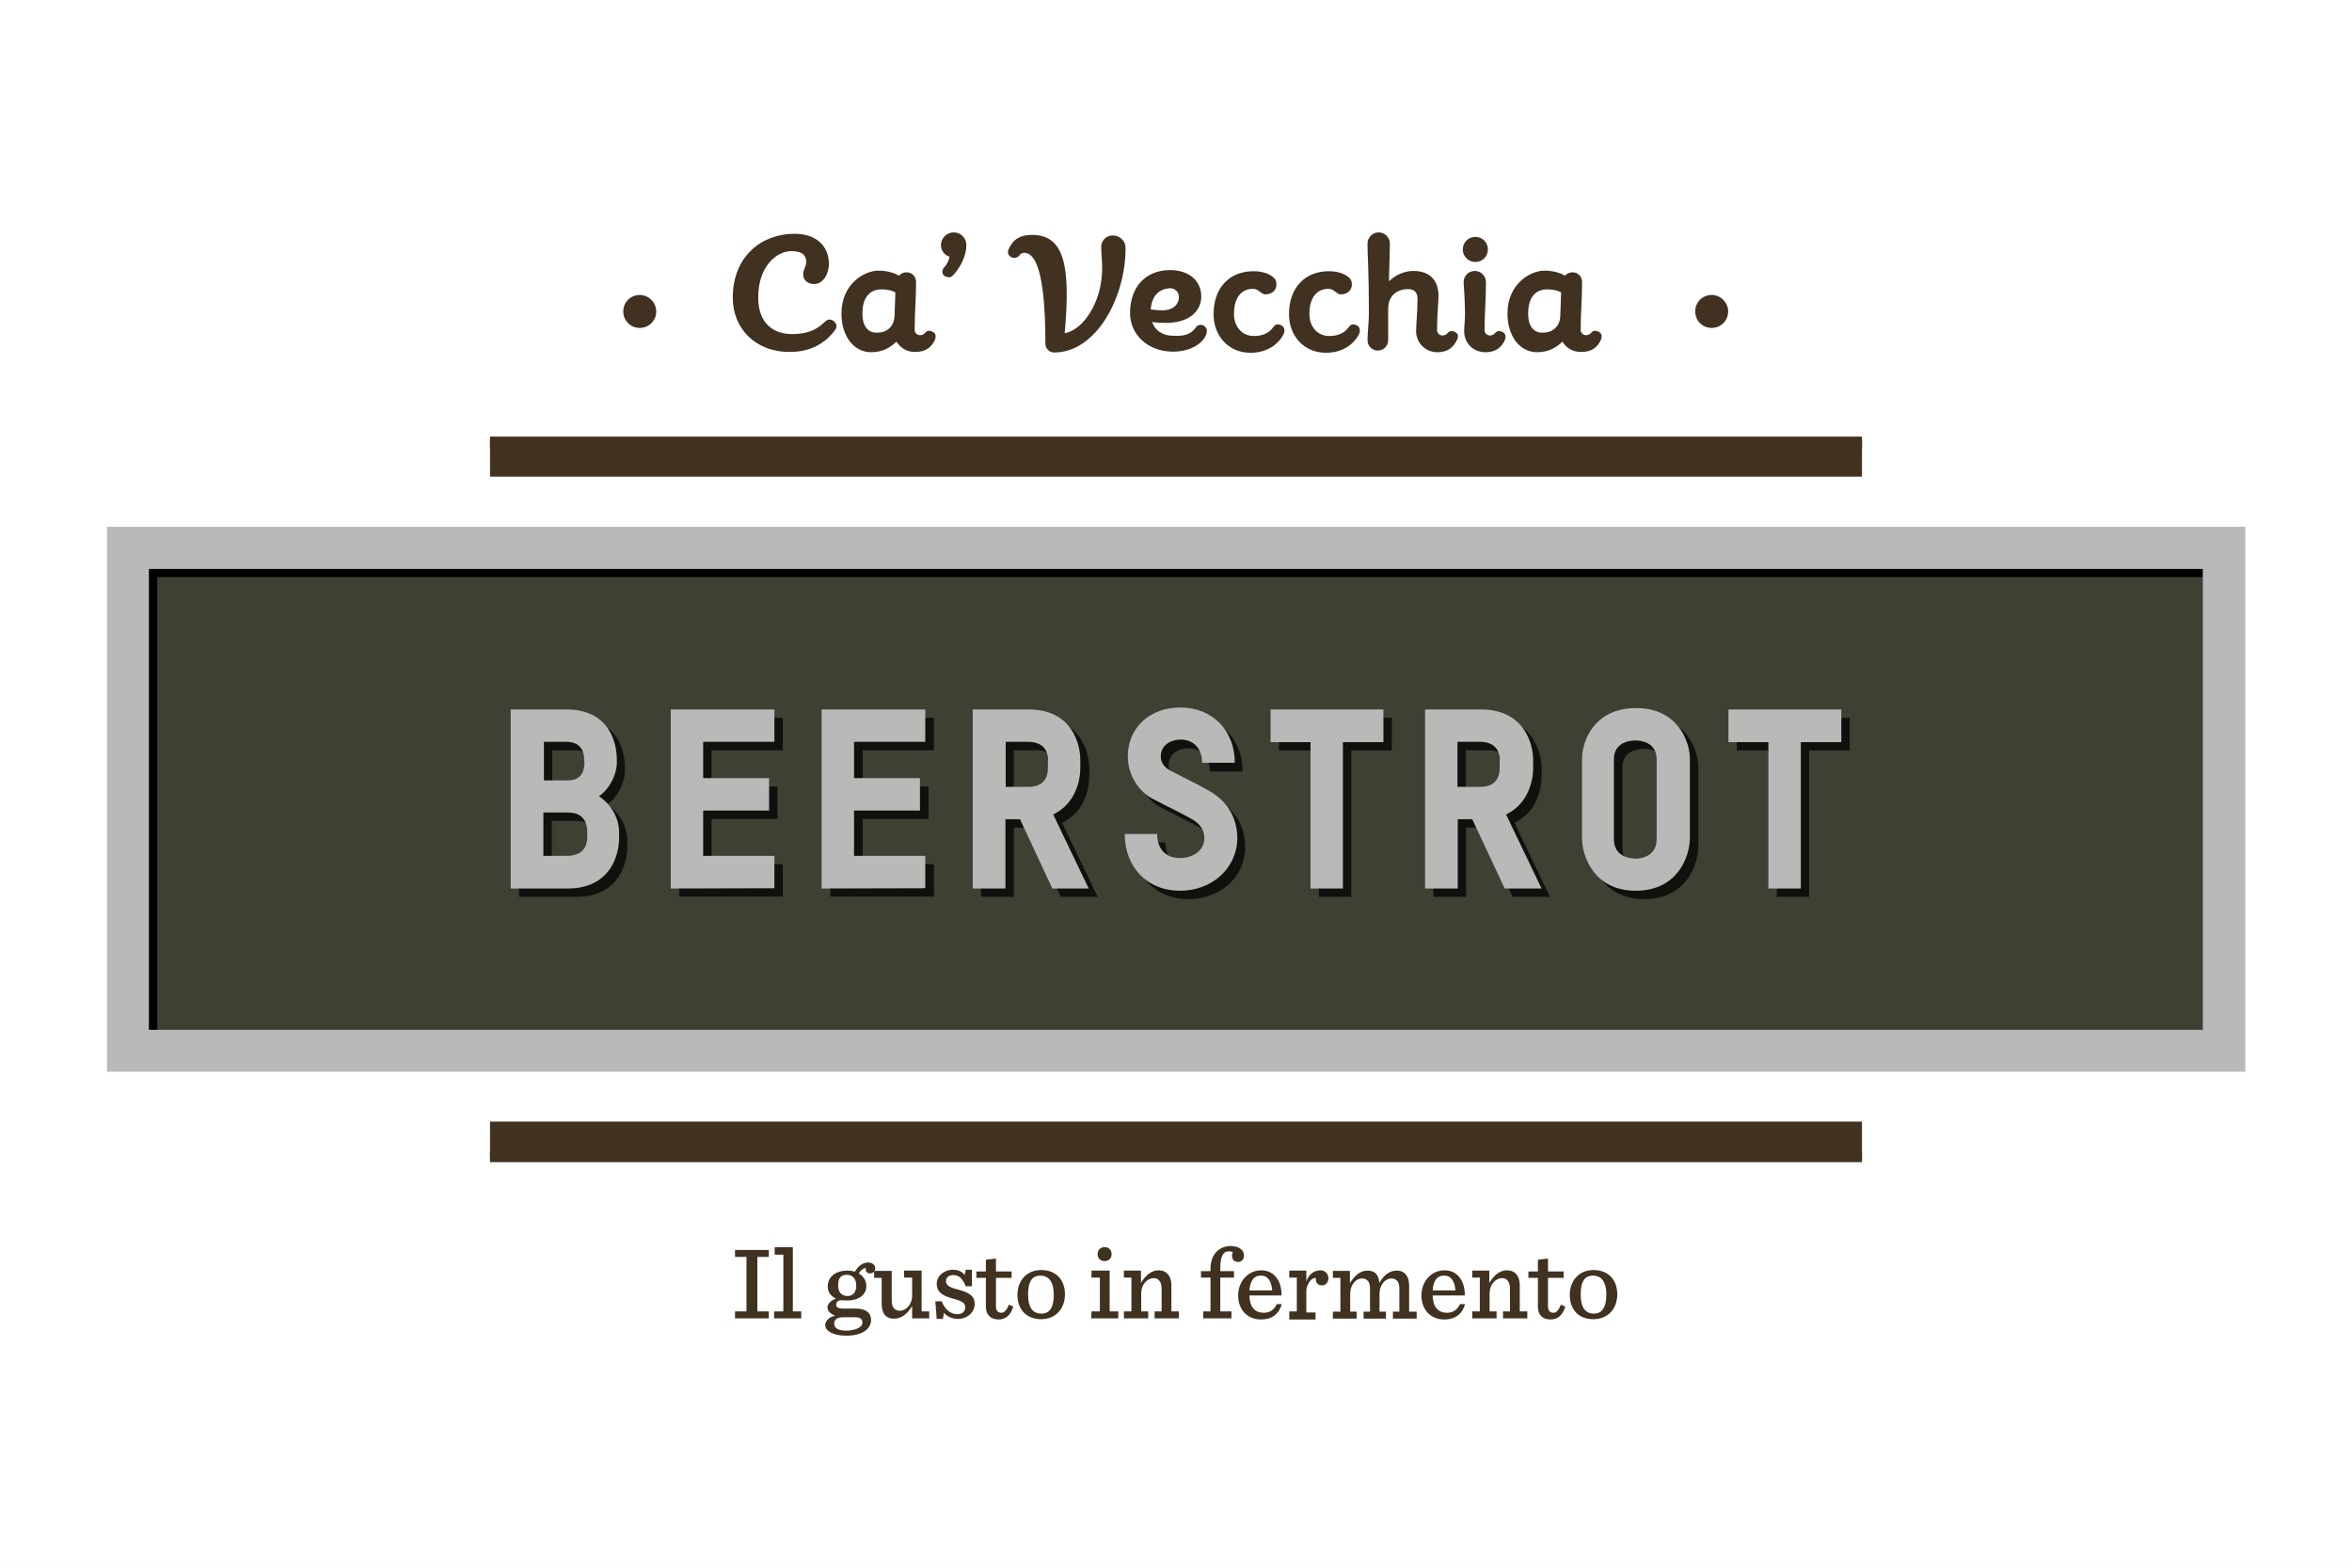
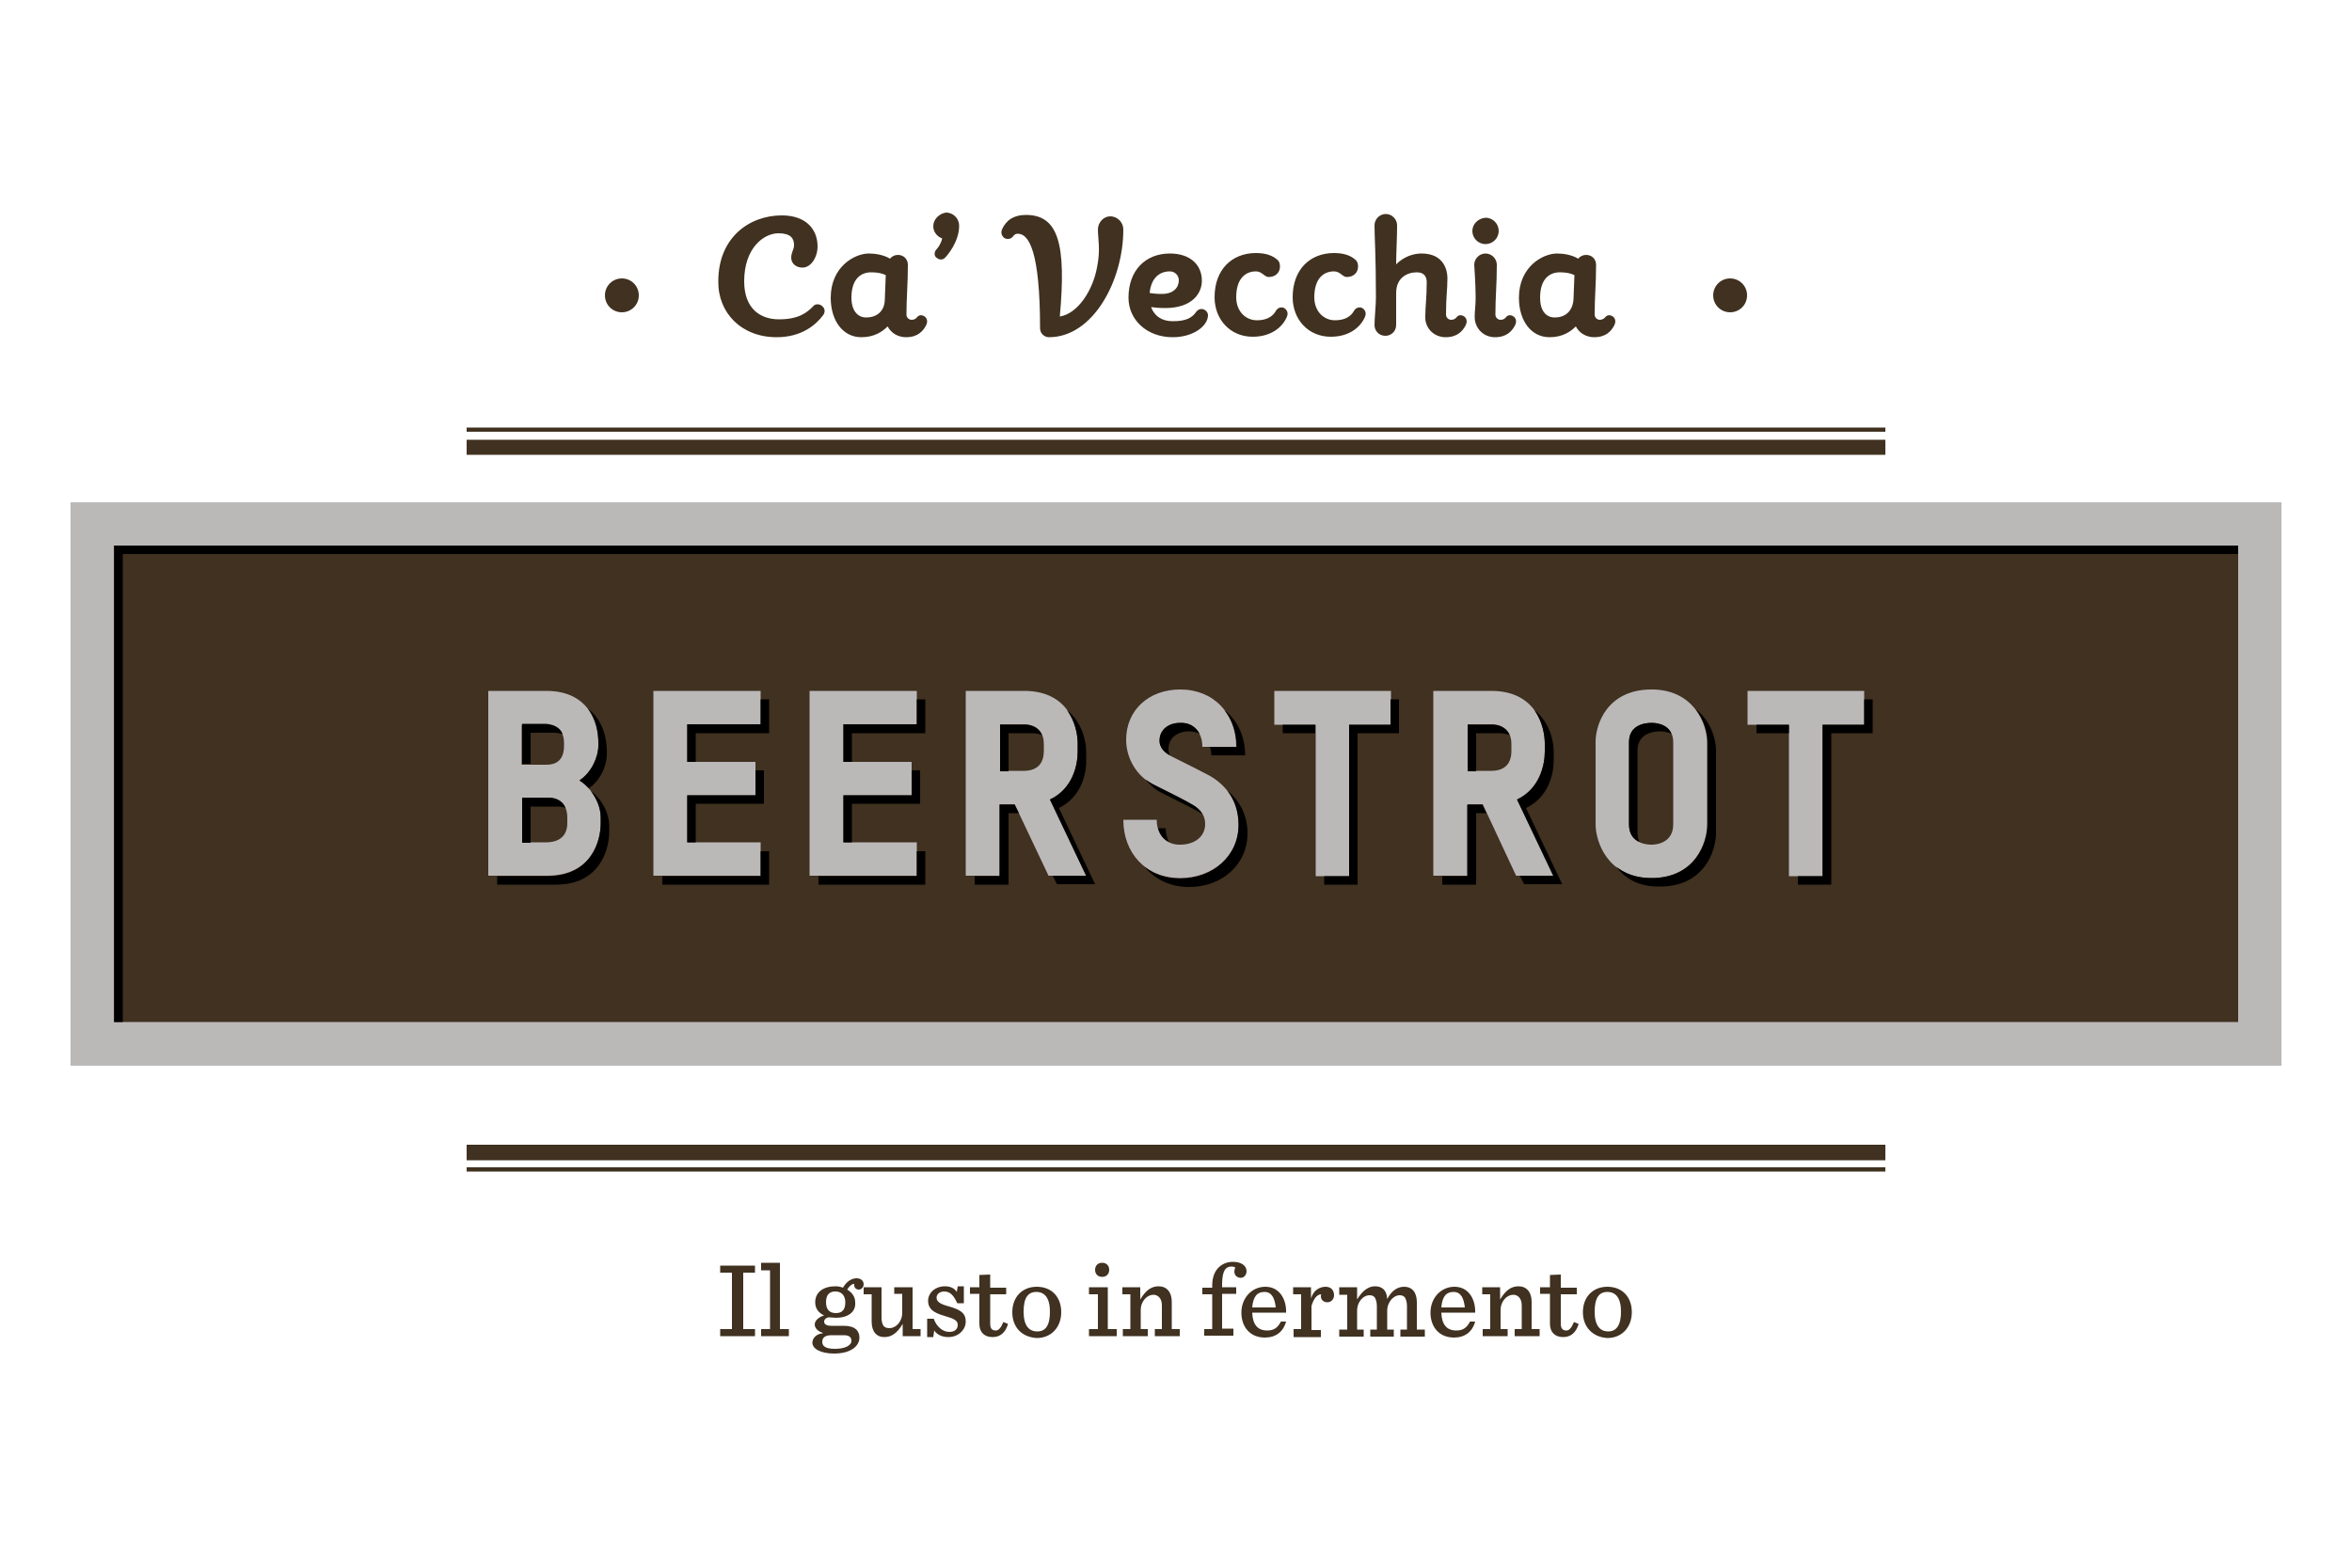
- <svg xmlns="http://www.w3.org/2000/svg" viewBox="0 629.2 841.9 561.3" enable-background="new 0 629.2 841.9 561.3">
-   <path fill="#fff" d="M0 629.2h841.9v561.3H0z" />
-   <g fill="none" stroke="#403120">
-     <path stroke-width="13.281" d="M175.4 793.2h491.1" />
-     <path stroke-width="3.765" d="M175.4 787.4h491.1" />
-     <path stroke-width="13.281" d="M666.5 1037.4H175.4" />
-     <path stroke-width="3.765" d="M666.5 1043.4H175.4" />
-   </g>
-   <path fill="#403F34" d="M45.8 825.4h750.4v180.1H45.8z" />
-   <path d="M56.3 998.8v-163h734v-14.9h-749v177.9z" />
-   <path fill="#BBB8B8" d="M803.6 1012.9H38.3V817.8h765.4v195.1zm-750.3-15h735.2v-165H53.3v165z" />
-   <g opacity=".75">
-     <path d="M206.3 950.3h-20.5v-64.1h19.9c15.5 0 18 12 18 17.9v1.1c0 3.8-2.3 9.3-6.4 12 4.5 2.9 7.2 8 7.2 12.8v2c.2 5.9-2.8 18.3-18.2 18.3zm5.8-46.1c0-5.7-4.1-6.4-6.4-6.4h-8v13.8h8.7c2.6 0 5.9-1 5.9-6.5l-.2-.9zm1.1 25.9c0-5.9-4-7-6.7-7h-9v15.5h8.6c2.5 0 7.1-.8 7.1-6.7v-1.8zM243.1 950.3v-64.1h37.1v11.6h-25.5v13h23.6v11.6h-23.6v16.2h25.5v11.6h-37.1v.1zM297.2 950.3v-64.1h37.1v11.6h-25.5v13h23.6v11.6h-23.6v16.2h25.5v11.6h-37.1v.1zM379.7 950.3l-11.6-24.8h-5.2v24.8h-11.7v-64.1h20c15.5 0 18.7 12.3 18.7 18.1v2.9c0 4.6-1.8 12.8-9.7 16.6l12.7 26.5h-13.2zm-1.6-45.7c0-5.9-4.5-6.8-7-6.8h-8.2v16.1h8.3c2.5 0 6.8-.8 6.8-6.8v-2.5zM425.4 951.1c-12 0-19.8-8.7-19.8-20.3h11.6c0 5.6 3.4 8.7 8 8.7 5.3 0 8.9-3 8.9-7.1 0-3.3-1.9-5.3-4.4-6.8-2.5-1.5-6.8-3.5-13.9-7.2-5.2-2.6-9.3-8.6-9.3-15.3 0-10.2 7.8-17.5 18.8-17.5 11.6 0 19.5 8.3 19.5 19.8h-11.7c0-5.3-3.3-8.3-7.6-8.3-4 0-7.2 2.2-7.2 6.1 0 2.2 1.4 4 3.8 5.2 7.8 4 10.6 5.3 13.1 6.8 6.8 3.7 10.5 9.7 10.5 17.3 0 10.7-8.9 18.6-20.3 18.6zM483.7 897.9v52.4h-11.6v-52.4h-14.3v-11.7h40.4v11.7h-14.5zM541.5 950.3L530 925.5h-5.2v24.8h-11.7v-64.1h20c15.5 0 18.7 12.3 18.7 18.1v2.9c0 4.6-1.8 12.8-9.7 16.6l12.7 26.5h-13.3zm-1.6-45.7c0-5.9-4.5-6.8-7-6.8h-8.2v16.1h8.3c2.5 0 6.8-.8 6.8-6.8v-2.5h.1zM588.5 951.1c-15 0-19.2-12.5-19.2-18.7v-28.6c0-5.9 4-18.1 19.4-18.1 14.9 0 19.2 12.1 19.2 18.1v28.6c-.1 6.3-4.2 18.7-19.4 18.7zm7.5-47c0-5.9-5.2-6.8-7.5-6.8-2.5 0-7.8.8-7.8 6.8v28.5c0 6 5.2 7 7.8 7 2.3 0 7.5-1 7.5-7v-28.5zM647.6 897.9v52.4H636v-52.4h-14.3v-11.7h40.4v11.7h-14.5z" />
-   </g>
-   <g fill="#BBB8B8">
-     <path d="M203.3 947.3h-20.5v-64.1h19.9c15.5 0 18.1 12 18.1 18v1.1c0 3.8-2.3 9.1-6.4 12 4.5 2.9 7.2 8 7.2 12.8v2c.1 5.8-2.9 18.2-18.3 18.2zm5.8-46.1c0-5.7-4.1-6.4-6.4-6.4h-8v13.8h8.6c2.6 0 5.9-1 5.9-6.5l-.1-.9zm1.1 25.9c0-5.9-4-7-6.7-7h-9v15.5h8.6c2.5 0 7.1-.8 7.1-6.7v-1.8zM240.1 947.3v-64.1h37.1v11.6h-25.5v13h23.6v11.6h-23.6v16.2h25.5v11.6l-37.1.1zM294.1 947.3v-64.1h37.1v11.6h-25.5v13h23.6v11.6h-23.6v16.2h25.5v11.6l-37.1.1zM376.7 947.3l-11.6-24.8h-5.2v24.8h-11.7v-64.1h20c15.5 0 18.5 12.3 18.5 18.1v2.9c0 4.6-1.8 12.8-9.7 16.6l12.7 26.5h-13zm-1.5-45.7c0-5.9-4.5-6.8-7-6.8H360v16.1h8.3c2.5 0 6.8-.8 6.8-6.8v-2.5zM422.4 948.1c-12 0-19.8-8.7-19.8-20.3h11.6c0 5.6 3.4 8.6 8 8.6 5.3 0 8.9-3 8.9-7.1 0-3.3-1.9-5.3-4.4-6.8-2.5-1.5-6.8-3.5-13.9-7.2-5.2-2.6-9.1-8.6-9.1-15.3 0-10.2 7.8-17.5 18.8-17.5 11.6 0 19.5 8.3 19.5 19.8h-11.7c0-5.3-3.3-8.3-7.6-8.3-4 0-7.2 2.2-7.2 6.1 0 2.2 1.4 4 3.8 5.2 7.8 4 10.6 5.3 13.1 6.8 6.8 3.7 10.5 9.7 10.5 17.3-.2 10.8-9.1 18.7-20.5 18.7zM480.7 894.9v52.4h-11.6v-52.4h-14.3v-11.7h40.4v11.7h-14.5zM538.6 947.3L527 922.5h-5.2v24.8h-11.7v-64.1h20c15.5 0 18.7 12.3 18.7 18.1v2.9c0 4.6-1.8 12.8-9.7 16.6l12.7 26.5h-13.2zm-1.7-45.7c0-5.9-4.5-6.8-7-6.8h-8.2v16.1h8.3c2.5 0 6.8-.8 6.8-6.8v-2.5h.1zM585.5 948.1c-15 0-19.2-12.5-19.2-18.7v-28.6c0-5.9 4-18.1 19.4-18.1 14.9 0 19.2 12.1 19.2 18.1v28.6c-.1 6.3-4.2 18.7-19.4 18.7zm7.5-47c0-5.9-5.2-6.8-7.5-6.8-2.5 0-7.8.8-7.8 6.8v28.5c0 6 5.2 7 7.8 7 2.3 0 7.5-1 7.5-7v-28.5zM644.6 894.9v52.4H633v-52.4h-14.3v-11.7h40.4v11.7h-14.5z" />
-   </g>
-   <g fill="#403120">
-     <path d="M262.3 735.8c0-15.1 10.6-22.9 22-22.9 8.5 0 12.4 4.9 12.4 10.8 0 3.7-2.2 7.2-5.2 7.2-2.5 0-4-1.5-4-3.4s1.1-2.9 1.1-4.4c0-2.2-1.1-4-5.3-4-5.2 0-11.9 5.3-11.9 16.6 0 9.5 5.7 13.1 12 13.1 7.1 0 9.8-2.5 12-4.5.4-.4 1-.7 1.5-.7 1.2 0 2.5 1.1 2.5 2.3 0 .4-.1 1-.5 1.5-2.5 3.4-7.4 7.8-16.1 7.8-12.3.1-20.5-8.3-20.5-19.4zM320.9 751.5c-1.9 1.8-4.6 3.8-9.1 3.8-6.3 0-10.6-5.9-10.6-13.8 0-10.8 8.3-15.4 13.2-15.4 2.5 0 5.2.5 7.4 1.8.7-.8 1.6-1.2 2.7-1.2 1.9 0 3.4 1.5 3.4 3.4 0 6.8-.5 10.8-.5 17.2 0 1 .8 1.9 1.9 1.9.8 0 1.5-.3 2-1 .7-.8 1.9-.7 2.9 0s.8 1.9.3 3c-1 1.9-2.7 4-6.8 4-3.1.1-5.4-1.5-6.8-3.7zm-.7-9.1l.3-8.5s-1.5-1.1-5-1.1c-3.4 0-6.8 2-6.8 8.7 0 4.5 2 6.8 5 6.8 4.8.1 6.4-3.3 6.5-5.9zM341.4 712.4c2.5 0 4.5 2 4.5 4.5 0 5.5-4 10.2-4.9 11-.8.8-2 .7-3 0s-.8-2.2 0-3c.5-.5 1.5-1.8 1.9-3.8-1.8-.5-3.1-2.2-3.1-4.2.1-2.5 2.1-4.5 4.6-4.5zM398.4 713.5c2.5 0 4.5 2 4.5 4.5 0 17.6-10.4 37.4-25.6 37.4-1.6 0-3.1-1.4-3.1-3.1 0-26.6-3.8-32.6-7.6-32.6-.7 0-1.2.3-1.6.8-.7 1-2 1.4-3.1.7-1-.5-1.4-1.6-.8-2.9 1.5-3.4 4.1-5 8.3-5 11.2 0 14 10.2 11.7 35.2 6.1-1.1 11.3-9 12.8-17 1.2-6.3.3-10 .3-13.2-.3-2.8 1.6-4.8 4.2-4.8zM428 746.5c.4-.7 1.1-1 1.8-1 1.2 0 2.2 1.1 2.2 2 0 3.7-5 7.6-12.1 7.6-9 0-15.4-6.1-15.4-13.8 0-9.7 5.9-15.4 14.3-15.4 6.8 0 11.2 3.8 11.2 9.5 0 4.4-3.4 9.4-12.7 9.4-1.9 0-3.5-.1-4.9-.3 1.1 3.1 3.8 4.9 7.5 4.9 4.4.3 6.6-.8 8.1-2.9zm-16.1-6.5c1 .1 2.5.3 4.2.3 4 0 5.9-2.3 5.9-4.8 0-1.8-1.5-3.1-3.1-3.1-3.6.1-6.6 2.3-7 7.6zM455.8 746.3c.7-1 1.6-1.2 2.7-.7s1.5 1.5 1.1 2.9c-1.5 3.4-5.5 7-12 7-7.9 0-13.2-6.1-13.2-13.8 0-9.7 5.9-15.4 14.3-15.4 3.5 0 5.9 1.1 7.2 2.3.8.7 1 1.5 1 2.5 0 1.9-1.5 3.5-4 3.5-1.5 0-2.3-2-4.4-2-3.7 0-6.8 2.6-6.8 9 0 4.8 3.1 7.9 7.1 7.9 3.2 0 5.5-1.1 7-3.2zM482.8 746.3c.7-1 1.6-1.2 2.7-.7s1.5 1.5 1.1 2.9c-1.5 3.4-5.5 7-12 7-7.9 0-13.2-6.1-13.2-13.8 0-9.7 5.9-15.4 14.3-15.4 3.5 0 5.9 1.1 7.2 2.3.8.7 1 1.5 1 2.5 0 1.9-1.5 3.5-4 3.5-1.5 0-2.3-2-4.4-2-3.7 0-6.8 2.6-6.8 9 0 4.8 3.1 7.9 7.1 7.9 3.2 0 5.5-1.1 7-3.2zM506.9 747.8c0-3.1.5-6.3.5-11.7 0-1.8-.8-3.4-3.4-3.4-3.3 0-7.1 1.8-7.1 7.1V751c0 2-1.6 3.7-3.7 3.7-2 0-3.7-1.6-3.7-3.7 0-2.5.5-6.8.5-9.5 0-15.4-.5-20.6-.5-25.1 0-2.2 1.8-4 4-4s4 1.8 4 4c0 4.4-.3 9.5-.3 13.5 2.5-2.5 5.9-3.7 8.7-3.7 8 0 9 6.1 9 8.5 0 4.2-.5 6.3-.5 12.7 0 1 .8 1.9 1.9 1.9.8 0 1.5-.3 2-1 .7-.8 1.9-.7 2.9 0s.8 1.9.1 3c-1 1.9-2.7 4-6.8 4-4.3 0-7.6-3.4-7.6-7.5zM528.1 714c2.5 0 4.5 2 4.5 4.5s-2 4.5-4.5 4.5-4.5-2-4.5-4.5 2-4.5 4.5-4.5zm-4 33.8c0-1.9.3-3.7.3-6.3 0-4.5-.5-11.3-.5-11.3 0-2.2 1.8-4 4-4s4 1.8 4 4c0 6.8-.5 10.8-.5 17.2 0 1 .8 1.9 1.9 1.9.8 0 1.5-.3 2-1 .7-.8 1.9-.7 2.9 0s.8 1.9.3 3c-1 1.9-2.7 4-6.8 4-4.5 0-7.6-3.4-7.6-7.5zM559.3 751.5c-1.9 1.8-4.6 3.8-9.1 3.8-6.3 0-10.6-5.9-10.6-13.8 0-10.8 8.3-15.4 13.2-15.4 2.5 0 5.2.5 7.4 1.8.7-.8 1.6-1.2 2.7-1.2 1.9 0 3.4 1.5 3.4 3.4 0 6.8-.5 10.8-.5 17.2 0 1 .8 1.9 1.9 1.9.8 0 1.5-.3 2-1 .7-.8 1.9-.7 2.9 0s.8 1.9.3 3c-1 1.9-2.7 4-6.8 4-3.1.1-5.6-1.5-6.8-3.7zm-.8-9.1l.3-8.5s-1.5-1.1-5-1.1c-3.4 0-6.8 2-6.8 8.7 0 4.5 2 6.8 5 6.8 4.7.1 6.5-3.3 6.5-5.9zM234.9 740.7c0 3.3-2.6 5.9-5.9 5.9s-5.9-2.6-5.9-5.9 2.6-5.9 5.9-5.9 5.9 2.8 5.9 5.9zM618.6 740.7c0 3.3-2.6 5.9-5.9 5.9-3.3 0-5.9-2.6-5.9-5.9s2.6-5.9 5.9-5.9 5.9 2.8 5.9 5.9z" />
-   </g>
-   <g fill="#403120">
-     <path d="M263.1 1098.7h4.1v-19.5h-4.1v-2.5h12.1v2.5h-4.1v19.5h4.1v2.5h-12.1v-2.5zM277.3 1098.7h3.1v-20.3h-3.1v-2.7h6.5v23h3v2.5h-9.7v-2.5h.2zM303.3 1094.8c-.8 0-1.5-.1-2.2-.1-1.2 0-1.8.8-1.8 1.5 0 1 .7 1.5 2.5 1.5h4.5c4 0 5.5 1.8 5.5 4.1 0 3-2.9 5.6-8.9 5.6-4.5 0-7.5-1.6-7.5-3.8 0-1.5 1.5-3 3.5-3.3v-.1c-1.9-.7-2.7-1.8-2.7-3s1.5-2.7 3.1-3c-1.9-1-3-2.3-3-4.5 0-3.5 3-5.6 7-5.6 1 0 1.9.1 2.7.4 1.1-1.9 2.7-3.3 4.8-3.3 1.5 0 2.5 1 2.5 2s-.7 1.9-1.8 1.9c-1 0-1.6-.5-1.6-1.5v-.4c-.7-.1-1.8.7-2.5 1.9 1.6 1 2.7 2.5 2.7 4.4.1 3.4-2.9 5.3-6.8 5.3zm5.4 7.9c0-1.2-.7-1.9-2.6-1.9h-4.2c-2.2 0-3.3.8-3.3 2.3 0 1.2.8 2.5 4.4 2.5 3.3-.1 5.7-1.2 5.7-2.9zm-2.2-13.3c0-2.2-1.2-3.8-3.4-3.8-2 0-3.1 1.1-3.1 3.8 0 2.6 1.4 3.8 3.4 3.8s3.1-1.4 3.1-3.8zM315.6 1096.1v-9.4h-2.7v-2.5h6.3v10.6c0 1.4.3 2.5 1 3 .4.4 1.1.7 1.9.7 2 0 4.4-2 4.4-5.5v-6.4h-2.9v-2.5h6.3v14.6h2.7v2.5h-6.1v-4.4c-1.9 3.1-4 4.5-6.4 4.5-2.9.1-4.5-1.8-4.5-5.2zM334.8 1095.1h2.3c1 2.7 3 4.6 5.5 4.6 2 0 2.9-1 2.9-2.5s-1.1-2.2-4.5-3.1c-4.1-1.1-5.7-2.6-5.7-5.3s2.5-5 5.9-5c1.8 0 3.3.7 4.1 1.9l.4-1.9h2.2v5.9h-2.2c-1.1-2.5-2.2-4-4.5-4-1.4 0-2.6.7-2.6 2.2s1.4 2.3 4.4 3c4 1.1 5.9 2.3 5.9 5.2 0 2.6-2.3 5.3-6.1 5.3-2 0-4-1-4.9-2.2l-.4 2.2h-2.2l-.5-6.3zM356.5 1079.8v4.6h5.6v2.3h-5.6v10c0 1.6.5 2.5 2 2.5 1 0 1.9-1 2.6-2.9l1.6.7c-1 3.3-2.9 4.6-5.3 4.6-2.9 0-4.5-1.8-4.5-4.5v-10.4h-3.4v-2.3h3.4v-4.2l3.6-.4zM364.2 1092.8c0-5.2 3.4-8.9 8.5-8.9 5.3 0 8.5 3.5 8.5 8.7 0 5.2-3.4 8.9-8.5 8.9-5.3 0-8.5-3.5-8.5-8.7zm13-.1c0-4.6-1.8-6.8-4.8-6.8-2.9 0-4.4 2-4.4 6.8s1.8 6.8 4.8 6.8c2.9 0 4.4-2.1 4.4-6.8zM390.7 1098.7h3v-12.1h-3v-2.5h6.5v14.6h3.1v2.5h-9.7l.1-2.5zm2.2-20.5c0-1.5 1-2.5 2.5-2.5s2.5 1 2.5 2.5-1 2.5-2.5 2.5-2.5-1-2.5-2.5zM402.3 1098.7h2.7v-12.1h-2.7v-2.5h6.1v4.4c1.9-3.1 4-4.5 6.4-4.5 2.7 0 4.5 1.9 4.5 5.3v9.4h2.7v2.5h-8.7v-2.5h2.5v-8.2c0-1.2-.3-2.3-1-3-.5-.5-1.1-.7-1.9-.7-2 0-4.4 2-4.4 5.5v6.4h2.5v2.5h-8.7v-2.5zM430.6 1098.7h2.7v-12.1h-3.4v-2.3h3.4v-.8c0-5.9 3.8-8.2 7.2-8.2 3 0 4.8 1.5 4.8 3.4 0 1.2-.8 2.3-2 2.3-1.4 0-2.3-.7-2.3-2.3 0-.3.1-.8.3-1.2-.3-.1-.7-.3-1.4-.3-1.9 0-3.1 1.4-3.1 6.1v1h4.9v2.3h-4.9v12.1h4v2.5h-10.1v-2.5zM447.2 1092.9c.1 4.2 1.9 6.3 5.2 6.3 2 0 3.7-1 4.6-3.1h1.8c-1 3.7-3.7 5.5-7.4 5.5-5.2 0-8.2-3.8-8.2-8.6 0-5 3.5-9 8.3-9 5 0 7.4 4.5 7.2 9h-11.5v-.1zm0-1.7h8.2c-.3-3.1-1.4-5.3-4-5.3-2.3-.1-3.8 1.4-4.2 5.3zM461.5 1098.7h2.7v-12.1h-2.7v-2.5h6.1v4c.8-2.9 3.1-4.1 5-4.1s2.9 1.4 2.9 2.9c0 1.4-1 2.5-2.2 2.5-1.4 0-2.3-.8-2.3-2.2v-.5c-1.6 0-2.9 1.8-3.4 4.1v8.3h3.3v2.5h-9.4v-2.9zM500 1084.1c2.7 0 4.4 1.9 4.4 5.3v9.4h2.7v2.5h-8.5v-2.5h2.3v-8.2c0-1.4-.3-2.5-1-3-.4-.4-1-.7-1.9-.7-1.9 0-4.2 2-4.2 5.5v6.4h2.3v2.5h-8v-2.5h2.3v-8.2c0-1.4-.3-2.5-1-3-.4-.4-1-.7-1.9-.7-1.9 0-4.2 2-4.2 5.5v6.4h2.3v2.5h-8.5v-2.5h2.7v-12.1h-2.7v-2.5h6.1v4.4c1.9-3.1 4-4.5 6.3-4.5 2.5 0 4.1 1.4 4.2 4.4 2-3.3 4.1-4.4 6.3-4.4zM512.8 1092.9c.1 4.2 1.9 6.3 5.2 6.3 2 0 3.7-1 4.6-3.1h1.8c-1 3.7-3.7 5.5-7.4 5.5-5.2 0-8.2-3.8-8.2-8.6 0-5 3.5-9 8.3-9 5 0 7.4 4.5 7.2 9h-11.5v-.1zm0-1.7h8.2c-.3-3.1-1.4-5.3-4-5.3-2.3-.1-3.9 1.4-4.2 5.3zM527 1098.7h2.7v-12.1H527v-2.5h6.1v4.4c1.9-3.1 4-4.5 6.4-4.5 2.7 0 4.5 1.9 4.5 5.3v9.4h2.7v2.5H538v-2.5h2.5v-8.2c0-1.2-.3-2.3-1-3-.5-.5-1.1-.7-1.9-.7-2 0-4.4 2-4.4 5.5v6.4h2.5v2.5H527v-2.5zM554.1 1079.8v4.6h5.6v2.3h-5.6v10c0 1.6.5 2.5 2 2.5 1 0 1.9-1 2.6-2.9l1.6.7c-1 3.3-2.9 4.6-5.3 4.6-3 0-4.5-1.8-4.5-4.5v-10.4h-3.4v-2.3h3.4v-4.2l3.6-.4zM561.9 1092.8c0-5.2 3.4-8.9 8.5-8.9 5.3 0 8.5 3.5 8.5 8.7 0 5.2-3.4 8.9-8.5 8.9-5.4 0-8.5-3.5-8.5-8.7zm13.1-.1c0-4.6-1.8-6.8-4.8-6.8-2.9 0-4.4 2-4.4 6.8s1.8 6.8 4.8 6.8c2.7 0 4.4-2.1 4.4-6.8z" />
+ <svg xmlns="http://www.w3.org/2000/svg" viewBox="-137.7 222.3 500 333.4" enable-background="new -137.7 222.3 500 333.4">
+   <path fill="#fff" d="M-137.7 222.3h500v333.4h-500z" />
+   <g>
+     <path fill="#403120" d="M-118.1 333.7h460.8v110.6h-460.8z" />
+     <path fill="#BBB8B8" d="M347.3 448.9h-470V329.1h470v119.8zm-460.8-9.3h451.6V338.3h-451.6v101.3zm92.1-31.1h-12.5v-39.3h12.3c9.5 0 11.1 7.4 11.1 11v.7c0 2.3-1.4 5.6-4 7.4 2.8 1.8 4.5 4.9 4.5 7.9v1.3c0 3.5-1.9 11-11.4 11zm3.6-28.2c0-3.5-2.5-3.9-4-3.9h-5v8.5h5.3c1.6 0 3.7-.6 3.7-4v-.6zm.7 15.9c0-3.6-2.4-4.3-4.1-4.3h-5.5v9.5h5.2c1.5 0 4.4-.5 4.4-4.1v-1.1zm18.3 12.3v-39.3H24v7.1H8.4v8h14.5v7.1H8.4v10H24v7.1H1.2zm33.2 0v-39.3h22.8v7.1H41.6v8h14.5v7.1H41.6v10h15.6v7.1H34.4zm50.8 0L78 393.3h-3.2v15.2h-7.2v-39.3H80c9.6 0 11.4 7.6 11.4 11.2v1.7c0 2.8-1 7.9-5.9 10.2l7.7 16.2h-8zm-1-28c0-3.6-2.8-4.2-4.3-4.2h-5v9.9H80c1.5 0 4.2-.5 4.2-4.2v-1.5zm29 28.5c-7.4 0-12.1-5.4-12.1-12.4h7.1c0 3.4 2.1 5.3 4.9 5.3 3.3 0 5.4-1.8 5.4-4.4 0-2-1.2-3.3-2.7-4.1-1.5-.9-4.1-2.2-8.5-4.4-3.2-1.6-5.6-5.3-5.6-9.4 0-6.3 4.8-10.7 11.5-10.7 7.1 0 11.9 5.1 11.9 12.2h-7.2c0-3.3-2-5.1-4.7-5.1-2.4 0-4.4 1.3-4.4 3.8 0 1.3.8 2.4 2.3 3.2 4.8 2.4 6.6 3.3 8.1 4.1 4.2 2.3 6.4 6 6.4 10.6 0 6.5-5.4 11.3-12.4 11.3zm35.9-32.6v32.2H142v-32.2h-8.8v-7.2H158v7.2h-8.9zm35.5 32.1l-7.1-15.2h-3.2v15.2H167v-39.3h12.3c9.6 0 11.4 7.6 11.4 11.2v1.7c0 2.8-1.1 7.9-5.9 10.2l7.7 16.2h-7.9zm-1-28c0-3.6-2.8-4.2-4.3-4.2h-5v9.9h5.1c1.5 0 4.2-.5 4.2-4.2v-1.5zm29.7 28.5c-9.2 0-11.8-7.7-11.8-11.4V380c0-3.6 2.4-11.1 11.9-11.1 9.1 0 11.8 7.5 11.8 11.2v17.6c0 3.7-2.5 11.3-11.9 11.3zm4.7-28.9c0-3.6-3.2-4.1-4.6-4.1-1.5 0-4.8.5-4.8 4.1v17.5c0 3.7 3.2 4.3 4.8 4.3 1.4 0 4.6-.6 4.6-4.3v-17.5zm31.7-3.7v32.2h-7.1v-32.2h-8.8v-7.2h24.8v7.2h-8.9z" />
+     <path d="M338.1 338.3v1.8h-449.7v99.5h-1.8V338.3h451.5zM25.8 371H24v5.3H8.4v8h1.8v-6.1h15.6V371zm33.3 39.4H36.3v-1.8h20.9v-5.3H59v7.1zm0-32.2H43.4v6.1h-1.8v-8h15.6V371H59v7.2zm-17.5 13.2h14.5v-5.3h1.8v7.1H43.4v8.2h-1.8v-10zm35.1 19h-7.2v-1.8h5.3v-15.2H78l.9 1.8h-2.2v15.2zm10.7-16.3l7.7 16.2H87l-.9-1.8h7.1l-7.7-16.2c4.9-2.3 5.9-7.4 5.9-10.2v-1.7c0-1.8-.5-4.7-2.3-7.1 3.2 2.5 4.1 6.5 4.1 8.9v1.7c.1 2.8-1 7.9-5.8 10.2zm-79-2.7h14.5v-5.3h1.8v7.1H10.2v8.2H8.4v-10zm-26.5-13c-.6-.2-1.3-.3-1.8-.3h-5v6.6h-1.8v-8.5h5c1.1.1 2.9.4 3.6 2.2zm-8.6 13.5h5.5c1.3 0 3 .4 3.7 2.2-.6-.3-1.3-.3-1.9-.3h-5.5v7.7h-1.8v-9.6zm7.2 18.5H-32v-1.8h10.7c9.4 0 11.3-7.6 11.3-11.2v-1.3c0-1.9-.8-3.9-2.1-5.6 2.4 1.8 3.9 4.7 3.9 7.4v1.3c0 3.6-1.9 11.2-11.3 11.2zm45.3 0H3.1v-1.8H24v-5.3h1.8v7.1zm58-31.8c-.7-.3-1.5-.4-2.1-.4h-5v8.1h-1.8v-9.9h5c1.2-.1 3.1.3 3.9 2.2zM-8.7 382v.7c0 2.3-1.3 5.5-3.8 7.2-.6-.6-1.2-1.2-2-1.7 2.6-1.7 4-5 4-7.4v-.7c0-1.9-.4-4.8-2.2-7.1 3.3 2.5 4 6.6 4 9zm260.3 28.4h-7.1v-1.8h5.3v-32.2h8.8V371h1.8v7.2h-8.8v32.2zm-134.3-32.1c-.7-.3-1.4-.5-2.2-.5-2.4 0-4.4 1.3-4.4 3.8 0 .5.1.9.3 1.3-1.4-.8-2.2-1.8-2.2-3.1 0-2.4 2-3.8 4.4-3.8 1.9-.1 3.3.8 4.1 2.3zm65.9.3c-.7-.3-1.5-.4-2.1-.4h-5v8.1h-1.8v-9.9h5c1.1-.1 3.1.3 3.9 2.2zm-7.1 31.8h-7.2v-1.8h5.3v-15.2h3.2l.9 1.8h-2.2v15.2zm10.6-16.3l7.7 16.2h-8.1l-.9-1.8h7.1l-7.7-16.2c4.9-2.3 5.9-7.4 5.9-10.2v-1.7c0-1.8-.5-4.7-2.2-7.1 3.2 2.5 4.1 6.5 4.1 8.9v1.7c0 2.8-1 7.9-5.9 10.2zm55.9-15.9h-6.9v-1.8h6.9v1.8zm-36.7 28.4c1.8 1.4 4.2 2.4 7.5 2.4 9.4 0 11.9-7.6 11.9-11.4V380c0-1.8-.7-4.6-2.5-6.9 3.2 2.5 4.3 6.4 4.3 8.7v17.6c0 3.8-2.5 11.4-11.9 11.4-4.6.1-7.5-1.8-9.3-4.2zm11.7-28.3c-.9-.4-1.8-.5-2.4-.5-1.5 0-4.8.5-4.8 4.1v17.5c0 .8.2 1.4.4 1.9-1.2-.5-2.2-1.6-2.2-3.7v-17.5c0-3.6 3.2-4.1 4.8-4.1 1.1 0 3.4.3 4.2 2.3zm-109.1 20.1h1.6c0 1.1.3 2.1.7 2.9-1.1-.5-1.9-1.5-2.3-2.9zm-2.9 8.2c2 1.6 4.5 2.5 7.6 2.5 7 0 12.4-4.8 12.4-11.4 0-2.8-.8-5.3-2.4-7.3 2.8 2.3 4.3 5.4 4.3 9.1 0 6.6-5.4 11.4-12.4 11.4-4.1 0-7.3-1.7-9.5-4.3zm.2-18.6c.5.4 1 .7 1.5 1 4.4 2.2 7 3.5 8.5 4.4.9.5 1.6 1.2 2.1 2-.1-.1-.2-.1-.3-.2-1.5-.9-4.1-2.2-8.5-4.4-1.2-.6-2.3-1.6-3.3-2.8zm45.1 22.4h-7.1v-1.8h5.3v-32.2h8.8V371h1.8v7.2h-8.8v32.2zM127 382.9h-7.2c0-.7-.1-1.3-.3-1.8h5.7c0-3.1-1-5.8-2.6-7.8 2.7 2.1 4.4 5.5 4.4 9.6zm14.9-4.7H135v-1.8h6.9v1.8z" />
+     <path fill="#403120" d="M263.1 319H-38.5v-3.2h301.6v3.2zm0-5.8H-38.5v.9h301.6v-.9zm0 152.5H-38.5v3.3h301.6v-3.3zm0 4.8H-38.5v.9h301.6v-.9zM27.4 294c5.4 0 8.4-2.7 9.9-4.7.2-.3.3-.6.3-.9 0-.7-.7-1.4-1.5-1.4-.3 0-.7.1-.9.4-1.3 1.3-3 2.8-7.3 2.8-3.9 0-7.4-2.2-7.4-8.1 0-7 4.1-10.2 7.3-10.2 2.6 0 3.3 1.1 3.3 2.5 0 1-.6 1.5-.6 2.7 0 1.2 1 2.1 2.4 2.1 1.8 0 3.2-2.2 3.2-4.5 0-3.6-2.4-6.6-7.6-6.6-6.9 0-13.5 4.7-13.5 14-.1 6.7 4.9 11.9 12.4 11.9zm27.5 0c2.5 0 3.6-1.3 4.2-2.4.4-.7.4-1.4-.1-1.9-.6-.5-1.3-.5-1.7 0-.3.4-.7.6-1.2.6-.6 0-1.1-.5-1.1-1.1 0-3.9.3-6.3.3-10.6 0-1.2-.9-2.1-2.1-2.1-.7 0-1.3.3-1.7.8-1.3-.8-3.1-1.1-4.5-1.1-3 0-8.1 2.8-8.1 9.4 0 4.9 2.6 8.4 6.5 8.4 2.8 0 4.5-1.2 5.6-2.3.7 1.4 2.2 2.3 3.9 2.3zm-8.5-4.2c-1.8 0-3.1-1.5-3.1-4.2 0-4.1 2.1-5.4 4.2-5.4s3.1.6 3.1.6l-.2 5.2c0 1.7-1 3.8-4 3.8zm14.3-19.4c0 1.2.8 2.2 1.9 2.6-.3 1.2-.9 2-1.2 2.3-.5.5-.6 1.4 0 1.8.6.5 1.3.5 1.8 0s3-3.4 3-6.8c0-1.5-1.2-2.8-2.8-2.8-1.4.2-2.7 1.4-2.7 2.9zm35 .7c0 2 .6 4.3-.2 8.1-.9 4.9-4.1 9.8-7.9 10.4 1.4-15.4-.3-21.6-7.2-21.6-2.6 0-4.2 1.1-5.1 3.1-.3.8 0 1.4.5 1.8.7.4 1.5.2 1.9-.4.3-.4.6-.5 1-.5 2.3 0 4.7 3.7 4.7 20.1 0 1.1.9 1.9 1.9 1.9 9.4 0 15.8-12.1 15.8-22.9 0-1.5-1.2-2.8-2.8-2.8-1.4 0-2.6 1.3-2.6 2.8zm15.9 19.5c-2.3 0-3.9-1.1-4.6-3 .8.1 1.8.2 3 .2 5.7 0 7.8-3.1 7.8-5.8 0-3.5-2.6-5.8-6.8-5.8-5.1 0-8.8 3.5-8.8 9.4 0 4.7 3.9 8.4 9.4 8.4 4.4 0 7.5-2.4 7.5-4.7 0-.6-.6-1.3-1.4-1.3-.4 0-.8.2-1.1.6-.9 1.3-2.2 2-5 2zM111 280c1.1 0 1.9.9 1.9 1.9 0 1.5-1.1 2.9-3.6 2.9-1.1 0-2-.1-2.6-.2.3-3.2 2.1-4.6 4.3-4.6zm18.5 10.4c-2.4 0-4.4-1.9-4.4-4.9 0-3.9 1.9-5.5 4.2-5.5 1.3 0 1.8 1.2 2.7 1.2 1.5 0 2.4-1 2.4-2.2 0-.6-.1-1.1-.6-1.5-.9-.8-2.3-1.4-4.5-1.4-5.1 0-8.8 3.5-8.8 9.4 0 4.7 3.3 8.4 8.1 8.4 4 0 6.4-2.1 7.3-4.3.3-.8 0-1.4-.6-1.8-.6-.3-1.3-.1-1.7.5-.8 1.5-2.3 2.1-4.1 2.1zm16.6 0c-2.4 0-4.4-1.9-4.4-4.9 0-3.9 1.9-5.5 4.2-5.5 1.3 0 1.8 1.2 2.7 1.2 1.5 0 2.4-1 2.4-2.2 0-.6-.1-1.1-.6-1.5-.9-.8-2.3-1.4-4.5-1.4-5.1 0-8.8 3.5-8.8 9.4 0 4.7 3.3 8.4 8.1 8.4 4 0 6.4-2.1 7.3-4.3.3-.8 0-1.4-.6-1.8-.6-.3-1.3-.1-1.7.5-.8 1.5-2.3 2.1-4.1 2.1zm23.5 3.6c2.5 0 3.6-1.3 4.2-2.4.4-.7.4-1.4-.1-1.9-.6-.5-1.3-.5-1.7 0-.3.4-.7.6-1.2.6-.6 0-1.1-.5-1.1-1.1 0-3.9.3-5.2.3-7.8 0-1.4-.6-5.2-5.5-5.2-1.8 0-3.8.7-5.4 2.3 0-2.4.2-5.6.2-8.3 0-1.3-1.1-2.4-2.4-2.4-1.3 0-2.4 1.1-2.4 2.4 0 2.8.3 6 .3 15.4 0 1.6-.3 4.4-.3 5.8 0 1.3 1 2.3 2.3 2.3 1.3 0 2.3-1 2.3-2.3v-6.8c0-3.3 2.4-4.4 4.4-4.4 1.6 0 2.1 1 2.1 2.1 0 3.2-.3 5.2-.3 7.1-.2 2.6 1.8 4.6 4.3 4.6zm5.7-22.6c0 1.5 1.2 2.8 2.8 2.8 1.5 0 2.8-1.2 2.8-2.8 0-1.5-1.2-2.8-2.8-2.8-1.5.1-2.8 1.3-2.8 2.8zm4.8 22.6c2.5 0 3.6-1.3 4.2-2.4.4-.7.4-1.4-.1-1.9-.6-.5-1.3-.5-1.7 0-.3.4-.7.6-1.2.6-.6 0-1.1-.5-1.1-1.1 0-3.9.3-6.3.3-10.6 0-1.3-1.1-2.4-2.4-2.4-1.3 0-2.4 1.1-2.4 2.4 0 0 .3 4.2.3 7 0 1.6-.2 2.8-.2 3.9-.1 2.5 1.8 4.5 4.3 4.5zm21.1 0c2.5 0 3.6-1.3 4.2-2.4.4-.7.4-1.4-.1-1.9-.6-.5-1.3-.5-1.7 0-.3.4-.8.6-1.2.6-.6 0-1.1-.5-1.1-1.1 0-3.9.3-6.3.3-10.6 0-1.2-.9-2.1-2.1-2.1-.7 0-1.3.3-1.7.8-1.3-.8-3.1-1.1-4.5-1.1-3 0-8.1 2.8-8.1 9.4 0 4.9 2.6 8.4 6.5 8.4 2.8 0 4.5-1.2 5.6-2.3.7 1.4 2.2 2.3 3.9 2.3zm-8.4-4.2c-1.9 0-3.1-1.5-3.1-4.2 0-4.1 2.1-5.4 4.2-5.4s3.1.6 3.1.6l-.2 5.2c-.1 1.7-1.1 3.8-4 3.8zm-194.7-4.7c0 2-1.6 3.6-3.6 3.6s-3.6-1.6-3.6-3.6 1.6-3.6 3.6-3.6 3.6 1.6 3.6 3.6zm235.6 0c0 2-1.6 3.6-3.6 3.6s-3.6-1.6-3.6-3.6 1.6-3.6 3.6-3.6 3.6 1.6 3.6 3.6zM15.4 504.9h2.5v-12h-2.5v-1.5h7.4v1.5h-2.5v12h2.5v1.5h-7.4v-1.5zm8.7 0H26v-12.5h-1.9v-1.6h4v14.1H30v1.5h-5.9v-1.5zm15.9-2.4c-.5 0-.9-.1-1.4-.1-.7 0-1.1.5-1.1.9 0 .5.4.9 1.5.9h2.7c2.4 0 3.3 1.1 3.3 2.5 0 1.8-1.8 3.4-5.4 3.4-2.8 0-4.6-1-4.6-2.3 0-1 .9-1.9 2.2-2v-.1c-1.2-.4-1.7-1.1-1.7-1.8 0-.8.9-1.6 2-1.9-1.1-.5-1.9-1.4-1.9-2.8 0-2.2 1.8-3.4 4.3-3.4.6 0 1.1.1 1.6.3.7-1.2 1.7-2 2.9-2 .9 0 1.5.5 1.5 1.3 0 .6-.5 1.1-1 1.1-.6 0-1-.4-1-.9v-.3c-.4-.1-1.1.5-1.5 1.2 1 .6 1.7 1.5 1.7 2.7.2 2.1-1.6 3.3-4.1 3.3zm3.3 4.9c0-.7-.4-1.2-1.6-1.2h-2.6c-1.4 0-2 .5-2 1.4 0 .8.5 1.5 2.7 1.5 2.1 0 3.5-.7 3.5-1.7zm-1.3-8.2c0-1.3-.7-2.3-2.1-2.3-1.3 0-2 .7-2 2.3 0 1.6.8 2.3 2.1 2.3 1.4 0 2-.8 2-2.3zm5.6 4.1v-5.8h-1.7V496h3.8v6.5c0 .8.2 1.5.5 1.8.3.3.7.4 1.2.4 1.3 0 2.7-1.3 2.7-3.3v-4h-1.7V496h3.9v8.9H58v1.5h-3.8v-2.6c-1.2 2-2.4 2.8-3.9 2.8-1.7 0-2.7-1.2-2.7-3.3zm11.8-.6h1.4c.6 1.7 1.9 2.8 3.3 2.8 1.2 0 1.8-.6 1.8-1.5s-.7-1.3-2.8-1.9c-2.5-.7-3.5-1.6-3.5-3.2 0-1.7 1.5-3.1 3.6-3.1 1.1 0 2 .4 2.5 1.2l.2-1.2h1.3v3.6h-1.4c-.7-1.5-1.4-2.5-2.8-2.5-.8 0-1.6.5-1.6 1.3 0 .9.8 1.4 2.7 1.9 2.4.7 3.5 1.4 3.5 3.2 0 1.6-1.4 3.3-3.7 3.3-1.3 0-2.4-.5-3-1.4l-.2 1.4h-1.3v-3.9zm13.4-9.4v2.8h3.4v1.4h-3.4v6.2c0 1 .3 1.5 1.2 1.5.6 0 1.1-.6 1.6-1.8l1 .4c-.6 2-1.8 2.8-3.3 2.8-1.8 0-2.8-1.1-2.8-2.8v-6.4h-2V496h2v-2.6l2.3-.1zm4.7 8c0-3.2 2.1-5.4 5.2-5.4 3.2 0 5.2 2.2 5.2 5.4s-2.1 5.5-5.2 5.5c-3.3-.2-5.2-2.4-5.2-5.5zm8-.1c0-2.9-1.1-4.2-2.9-4.2-1.8 0-2.7 1.3-2.7 4.2 0 2.9 1.1 4.2 2.9 4.2 1.8 0 2.7-1.3 2.7-4.2zm8.3 3.7h1.9v-7.4h-1.9V496h4v8.9h1.9v1.5h-5.9v-1.5zm1.3-12.6c0-.9.6-1.5 1.5-1.5s1.5.6 1.5 1.5-.6 1.5-1.5 1.5-1.5-.6-1.5-1.5zm5.8 12.6h1.7v-7.4h-1.7V496h3.8v2.6c1.2-2 2.4-2.8 3.9-2.8 1.7 0 2.8 1.2 2.8 3.3v5.8h1.7v1.5h-5.3v-1.5h1.5v-5c0-.8-.2-1.4-.6-1.8-.3-.3-.7-.5-1.2-.5-1.3 0-2.7 1.3-2.7 3.3v4h1.5v1.5H101v-1.5zm17.4 0h1.7v-7.4h-2.1v-1.4h2.1v-.5c0-3.6 2.3-5 4.4-5 1.9 0 2.9.9 2.9 2 0 .7-.5 1.4-1.2 1.4-.8 0-1.4-.5-1.4-1.4 0-.2.1-.5.2-.8-.2-.1-.4-.2-.8-.2-1.2 0-2 .8-2 3.8v.6h3v1.4h-3v7.4h2.4v1.5h-6.2v-1.4zm10.2-3.5c.1 2.6 1.2 3.8 3.2 3.8 1.3 0 2.2-.5 2.9-1.9h1.1c-.6 2.2-2.2 3.4-4.5 3.4-3.2 0-5-2.3-5-5.3 0-3.1 2.2-5.5 5.1-5.5 3.1 0 4.5 2.8 4.4 5.5h-7.2zm0-1.1h5c-.2-1.9-.8-3.3-2.4-3.3-1.5 0-2.4.9-2.6 3.3zm8.7 4.6h1.7v-7.4h-1.7V496h3.8v2.4c.5-1.8 1.9-2.5 3.1-2.5 1.2 0 1.8.8 1.8 1.8 0 .8-.6 1.5-1.4 1.5-.8 0-1.4-.5-1.4-1.3 0-.1 0-.3.1-.4-1 0-1.7 1.1-2.1 2.5v5.1h2v1.5h-5.8v-1.7zm23.6-9c1.7 0 2.7 1.2 2.7 3.3v5.8h1.7v1.5H160V505h1.4v-5c0-.8-.2-1.5-.5-1.9-.3-.3-.6-.4-1.1-.4-1.1 0-2.6 1.3-2.6 3.3v4h1.4v1.5h-5V505h1.4v-5c0-.8-.2-1.5-.5-1.9-.3-.3-.6-.4-1.1-.4-1.2 0-2.6 1.3-2.6 3.3v4h1.4v1.5H147V505h1.7v-7.4H147V496h3.8v2.6c1.2-2 2.5-2.8 3.8-2.8 1.5 0 2.5.8 2.6 2.7 1-1.9 2.3-2.6 3.6-2.6zm7.9 5.5c.1 2.6 1.2 3.8 3.2 3.8 1.3 0 2.2-.5 2.9-1.9h1.1c-.6 2.2-2.2 3.4-4.5 3.4-3.2 0-5-2.3-5-5.3 0-3.1 2.2-5.5 5.1-5.5 3.1 0 4.5 2.8 4.4 5.5h-7.2zm0-1.1h5c-.2-1.9-.8-3.3-2.4-3.3-1.5 0-2.4.9-2.6 3.3zm8.7 4.6h1.7v-7.4h-1.7V496h3.8v2.6c1.2-2 2.4-2.8 3.9-2.8 1.7 0 2.8 1.2 2.8 3.3v5.8h1.7v1.5h-5.3v-1.5h1.5v-5c0-.8-.2-1.4-.6-1.8-.3-.3-.7-.5-1.2-.5-1.3 0-2.7 1.3-2.7 3.3v4h1.5v1.5h-5.3v-1.5zm16.7-11.6v2.8h3.4v1.4h-3.4v6.2c0 1 .3 1.5 1.2 1.5.6 0 1.1-.6 1.6-1.8l1 .4c-.6 2-1.8 2.8-3.3 2.8-1.8 0-2.8-1.1-2.8-2.8v-6.4h-2.1V496h2.1v-2.6l2.3-.1zm4.7 8c0-3.2 2.1-5.4 5.2-5.4 3.2 0 5.2 2.2 5.2 5.4s-2.1 5.5-5.2 5.5c-3.2-.2-5.2-2.4-5.2-5.5zm8.1-.1c0-2.9-1.1-4.2-2.9-4.2-1.8 0-2.7 1.3-2.7 4.2 0 2.9 1.1 4.2 2.9 4.2 1.7 0 2.7-1.3 2.7-4.2z" />
  </g>
</svg>
